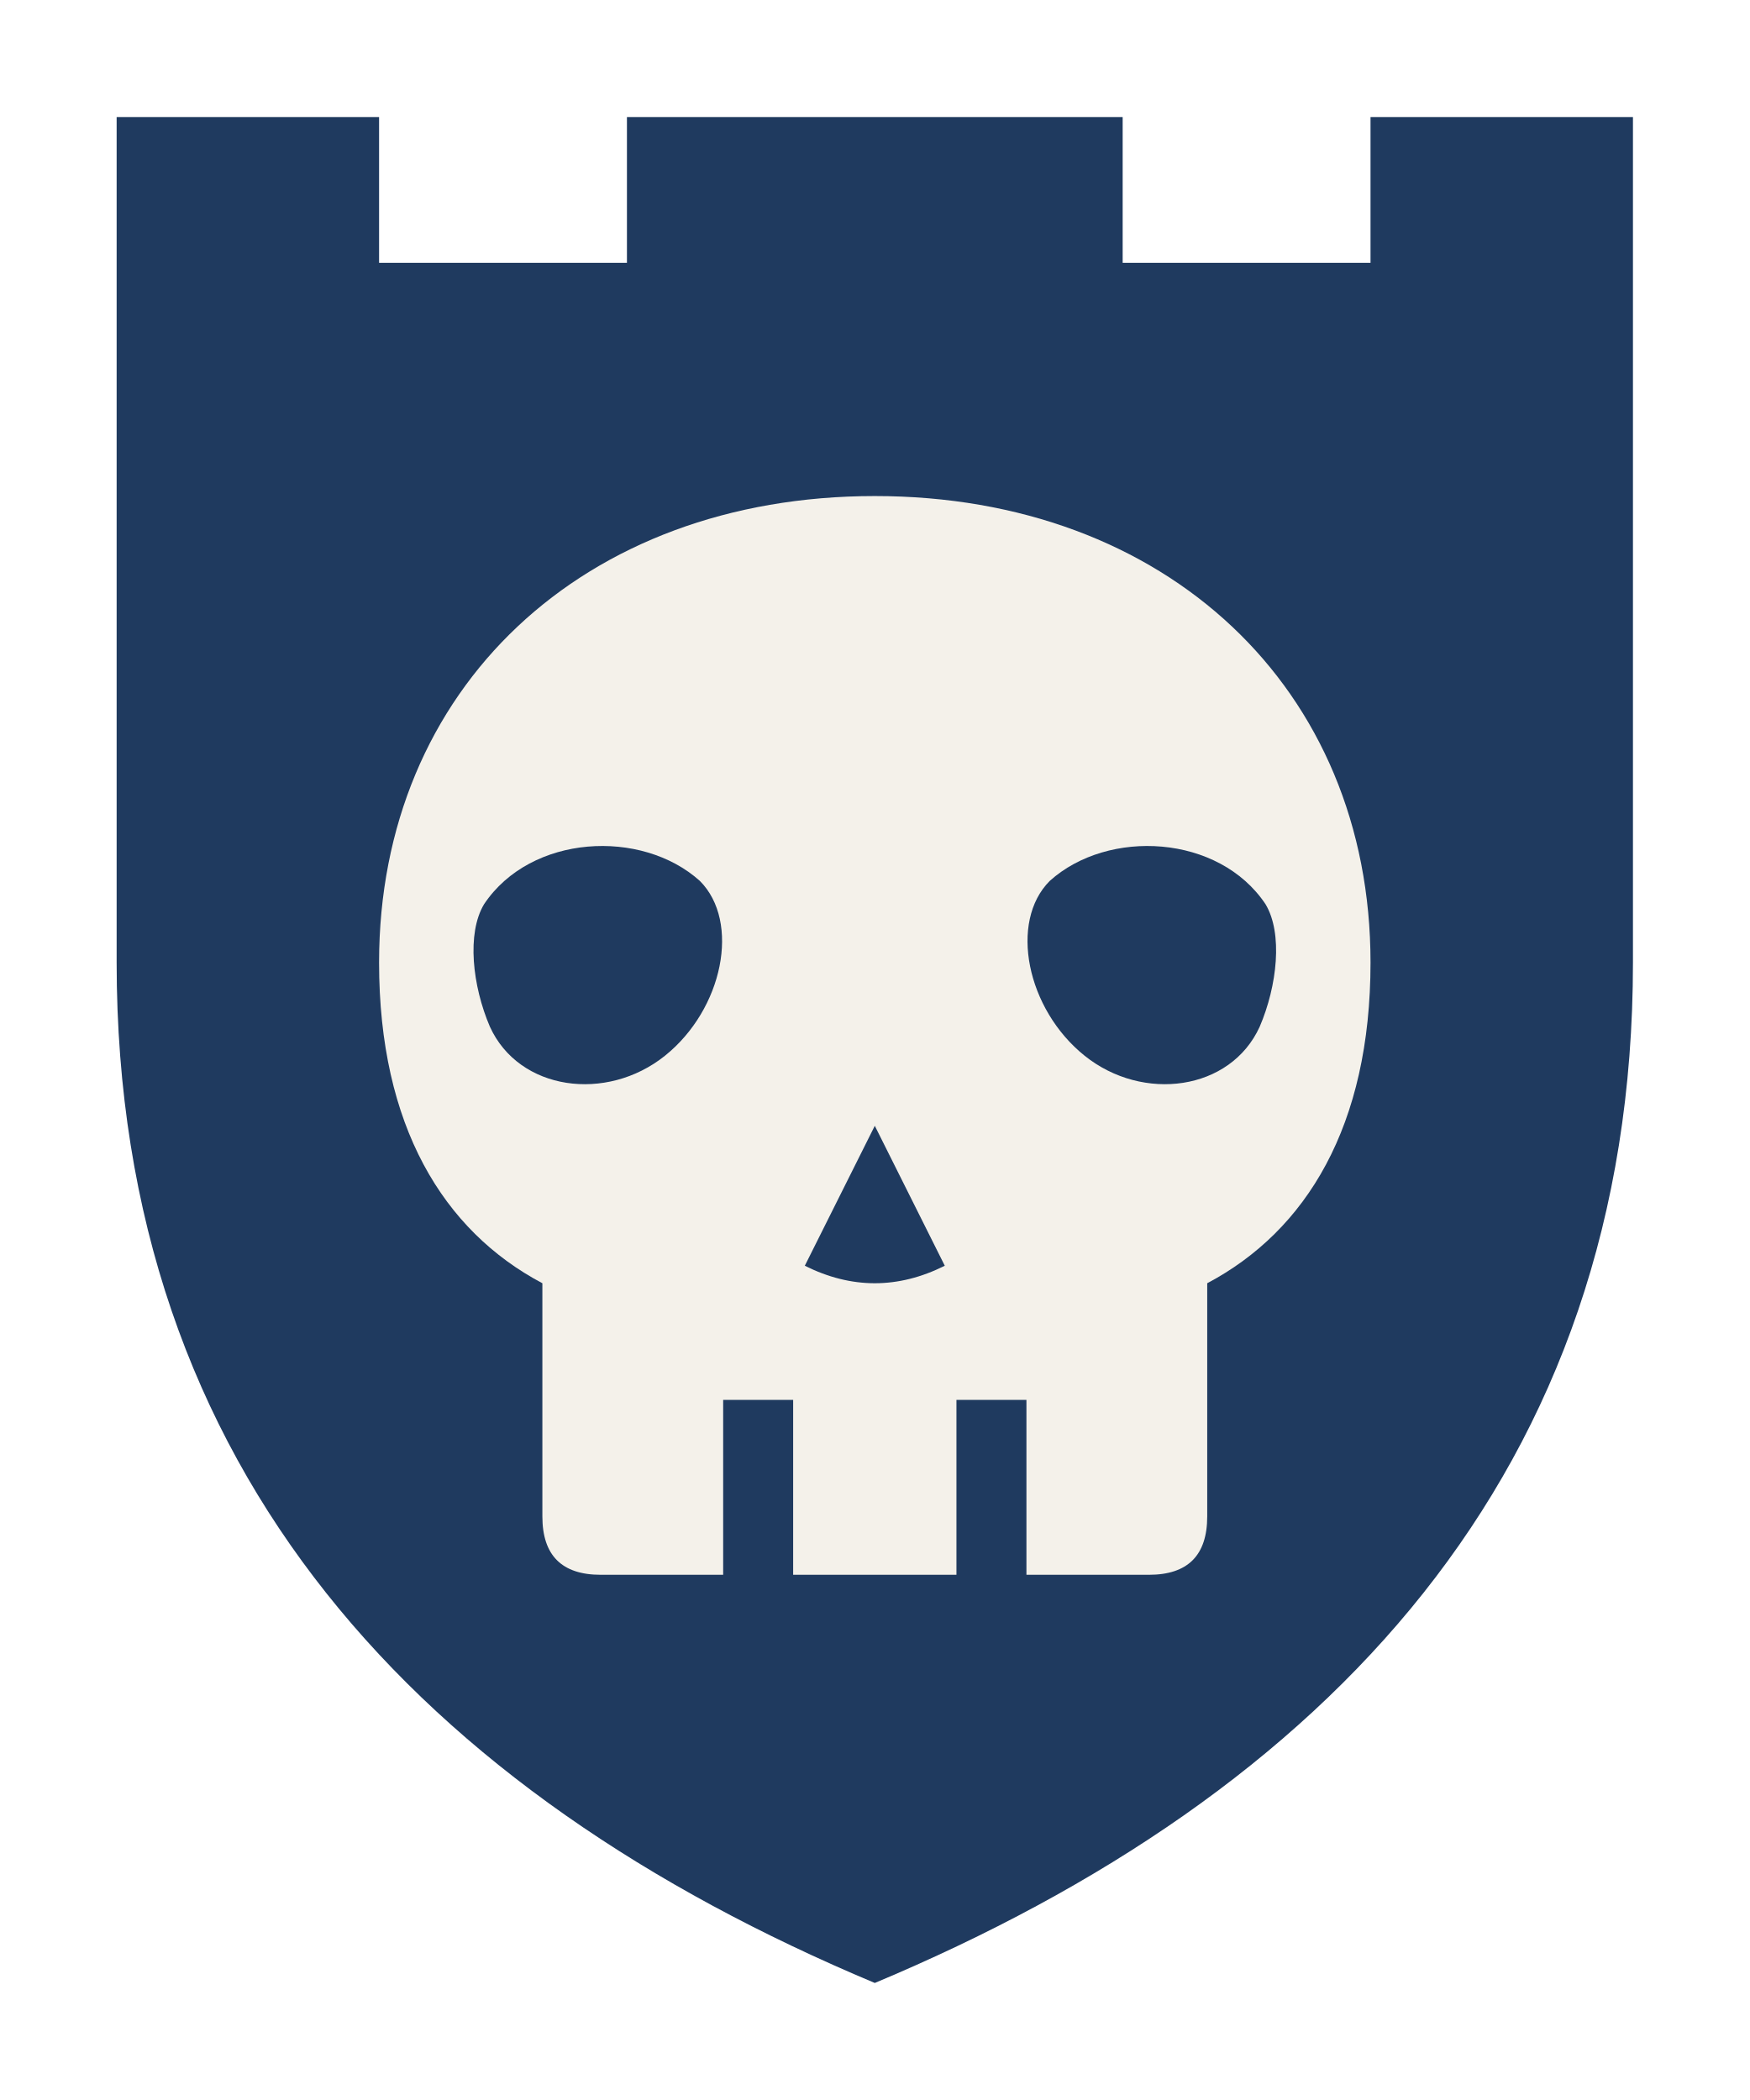
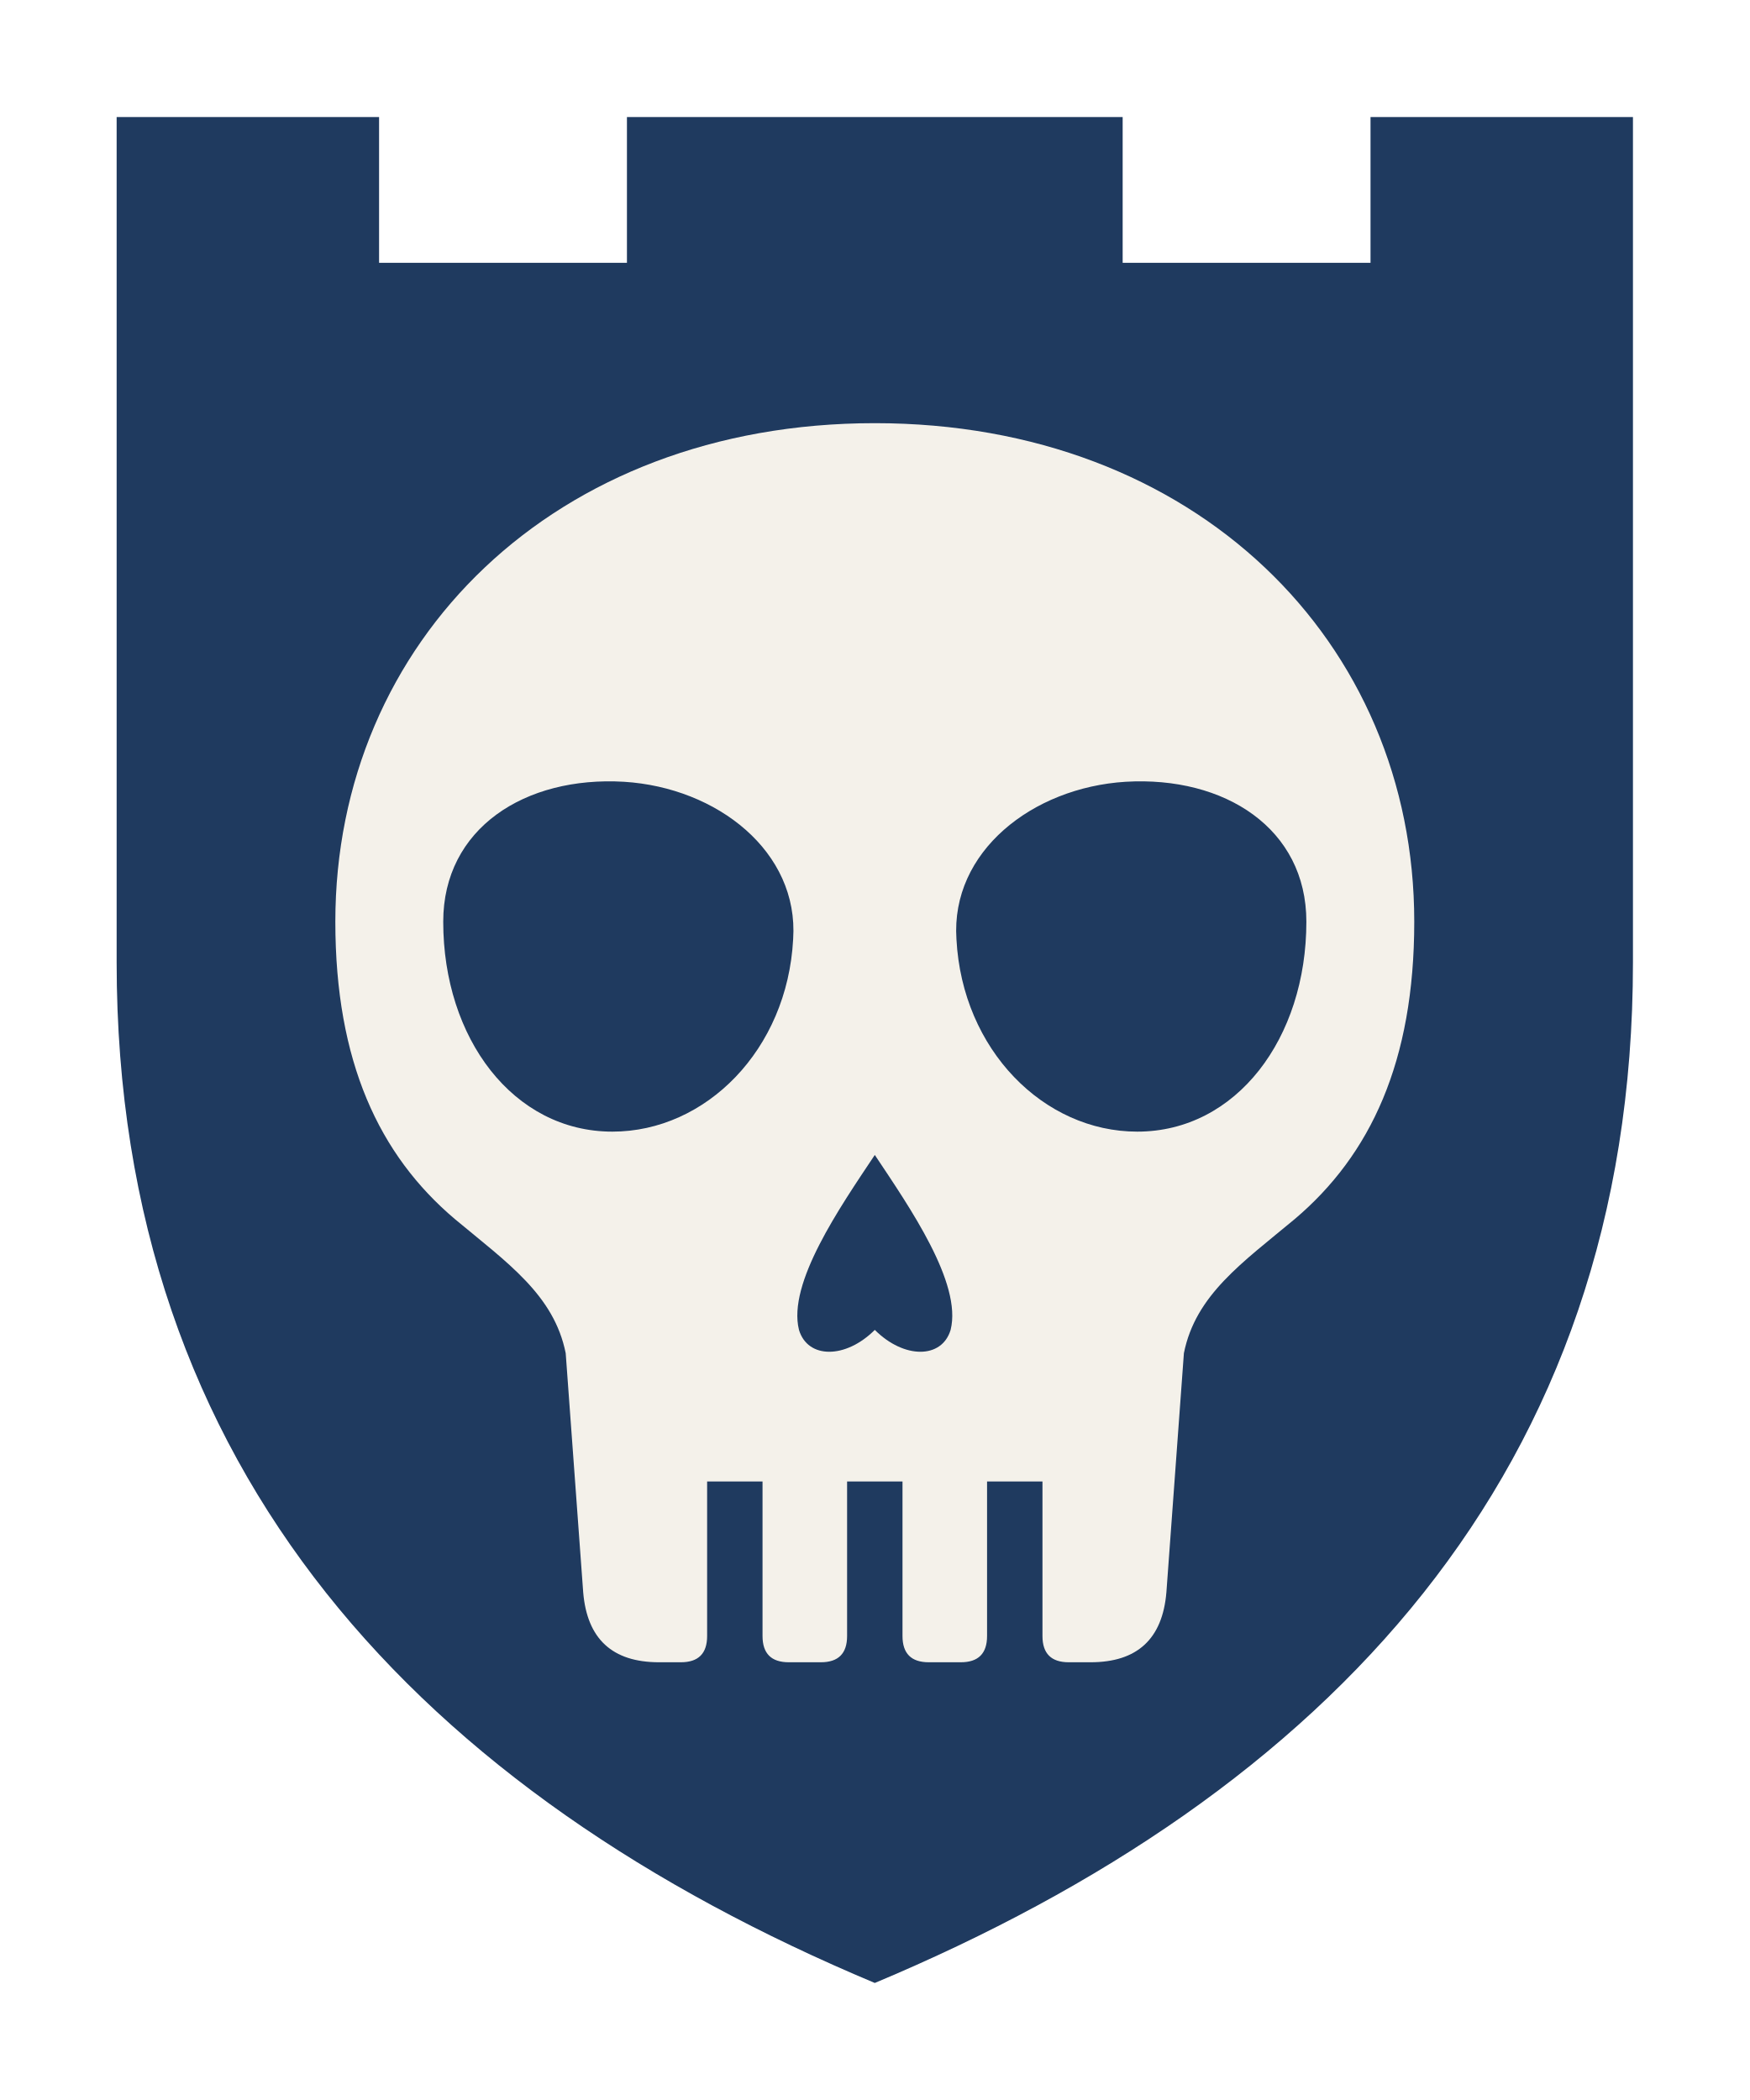
<svg xmlns="http://www.w3.org/2000/svg" viewBox="24 20 60 72" width="853" height="1024">
  <path d="M28 24 H37 V29 H45.5 V24 H62.5 V29 H71 V24 H80 V53 C80 70.5 69.5 81.5 54 88 C38.5 81.5 28 70.5 28 53 Z" fill="#1F3A5F" />
-   <path d="M54 37 C64 37 71 43.6 71 53 C71 58.6 68.8 62.2 65.4 64 L65.4 72 Q65.4 74 63.4 74 L59.2 74 L59.2 68 L56.8 68 L56.8 74 L51.2 74 L51.2 68 L48.8 68 L48.8 74 L44.6 74 Q42.6 74 42.6 72 L42.6 64 C39.2 62.2 37 58.6 37 53 C37 43.6 44 37 54 37 Z" fill="#F4F1EA" />
-   <path d="M40.6 51 C42.2 48.6 46 48.4 48 50.2 C49.4 51.6 48.8 54.6 46.8 56.2 C44.8 57.8 41.8 57.4 40.8 55.2 C40.2 53.8 40 52 40.6 51 Z" fill="#1F3A5F" />
-   <path d="M67.4 51 C65.8 48.6 62 48.4 60 50.2 C58.6 51.6 59.2 54.6 61.2 56.2 C63.2 57.8 66.2 57.4 67.2 55.2 C67.8 53.8 68 52 67.4 51 Z" fill="#1F3A5F" />
-   <path d="M54 58.6 L56.4 63.4 Q54 64.6 51.6 63.4 Z" fill="#1F3A5F" />
+   <path d="M54 34.5 C65 34.5 72.5 42 72.5 51.6 C72.5 56.4 71 59.6 68.4 61.8 C66.6 63.3 65 64.4 64.6 66.4 L64 74.6 Q63.8 77 61.4 77 L60.65 77 Q59.75 77 59.75 76.1 L59.75 70.8 L57.85 70.8 L57.85 76.1 Q57.85 77 56.95 77 L55.85 77 Q54.95 77 54.95 76.1 L54.95 70.8 L53.05 70.8 L53.05 76.1 Q53.05 77 52.15 77 L51.05 77 Q50.15 77 50.15 76.1 L50.15 70.8 L48.25 70.8 L48.25 76.1 Q48.25 77 47.35 77 L46.6 77 Q44.2 77 44 74.6 L43.4 66.4 C43 64.4 41.4 63.3 39.6 61.8 C37 59.6 35.5 56.4 35.5 51.6 C35.5 42 43 34.5 54 34.5 Z" fill="#F4F1EA" />
+   <path d="M39.2 51.6 C39.2 48.4 42 46.6 45.4 46.8 C48.6 47 51.4 49.2 51.2 52.2 C51 56 48.2 58.8 45 58.8 C41.6 58.8 39.2 55.6 39.2 51.6 Z" fill="#1F3A5F" />
+   <path d="M68.8 51.6 C68.8 48.4 66 46.6 62.6 46.8 C59.4 47 56.6 49.2 56.8 52.2 C57 56 59.8 58.8 63 58.8 C66.4 58.8 68.8 55.6 68.8 51.6 Z" fill="#1F3A5F" />
+   <path d="M54 59.6 C55.2 61.4 57 64 56.6 65.6 C56.3 66.6 55 66.6 54 65.6 C53 66.6 51.7 66.6 51.4 65.6 C51 64 52.8 61.4 54 59.6 Z" fill="#1F3A5F" />
</svg>
